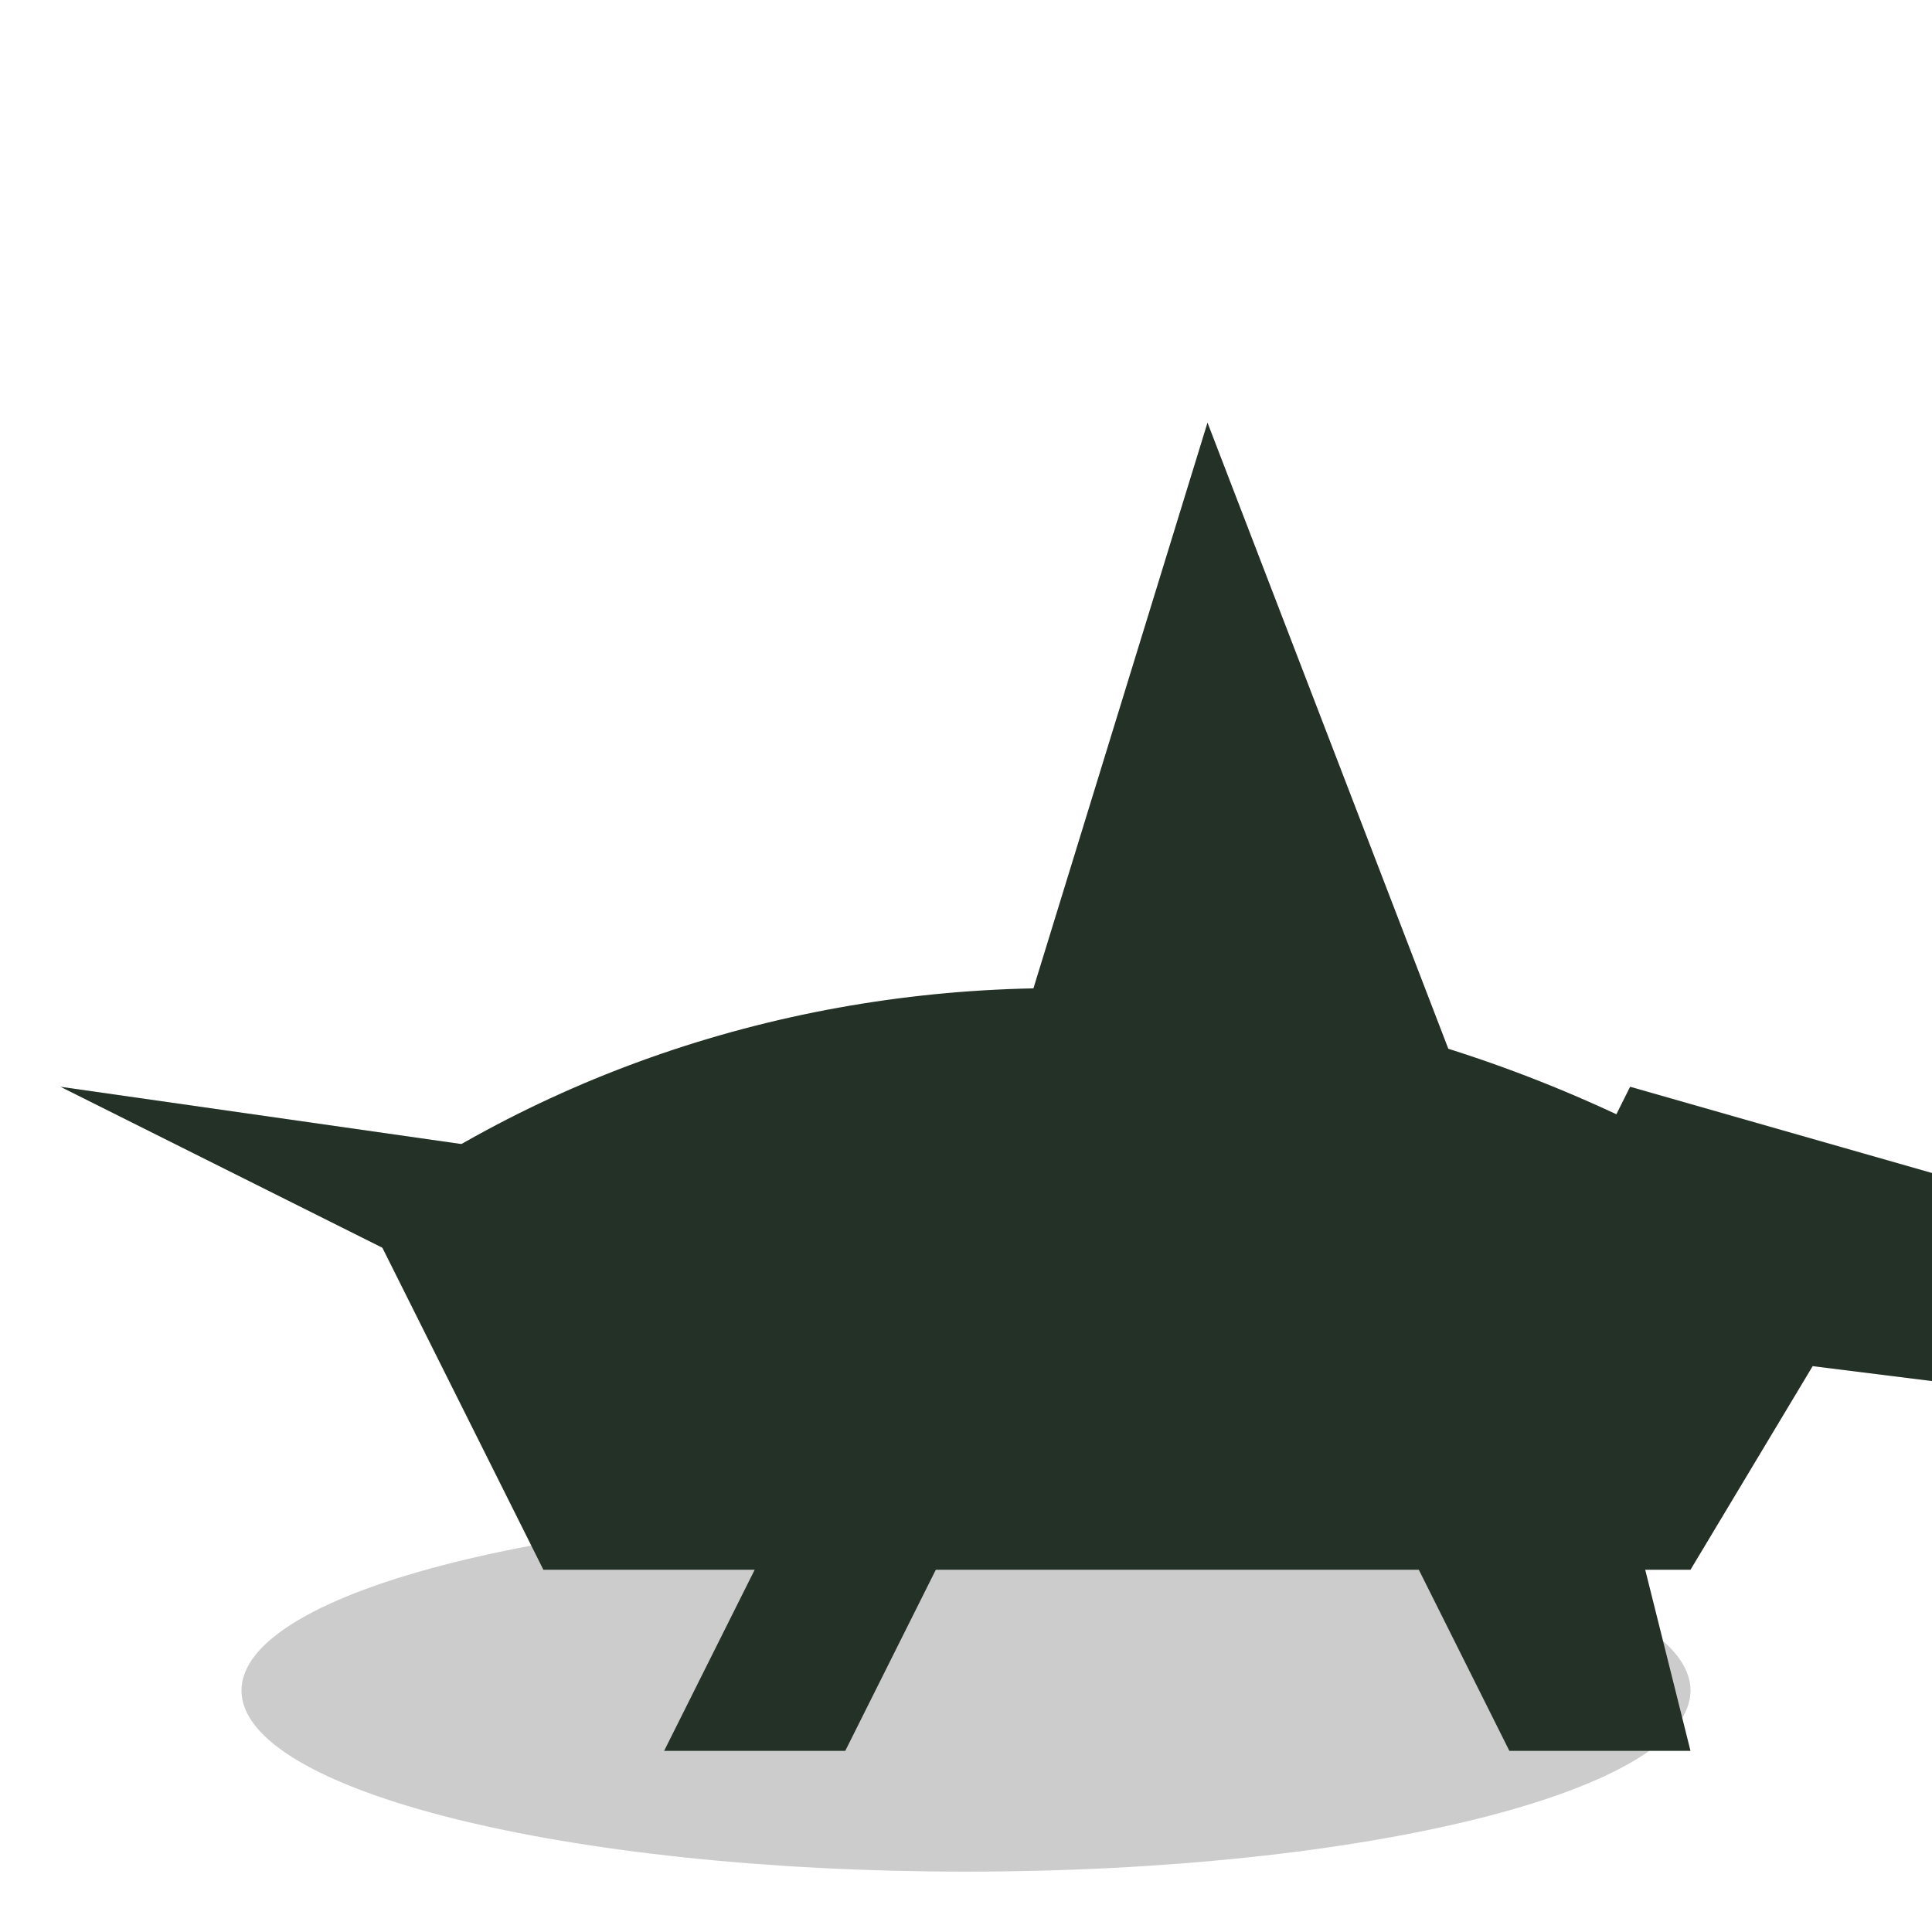
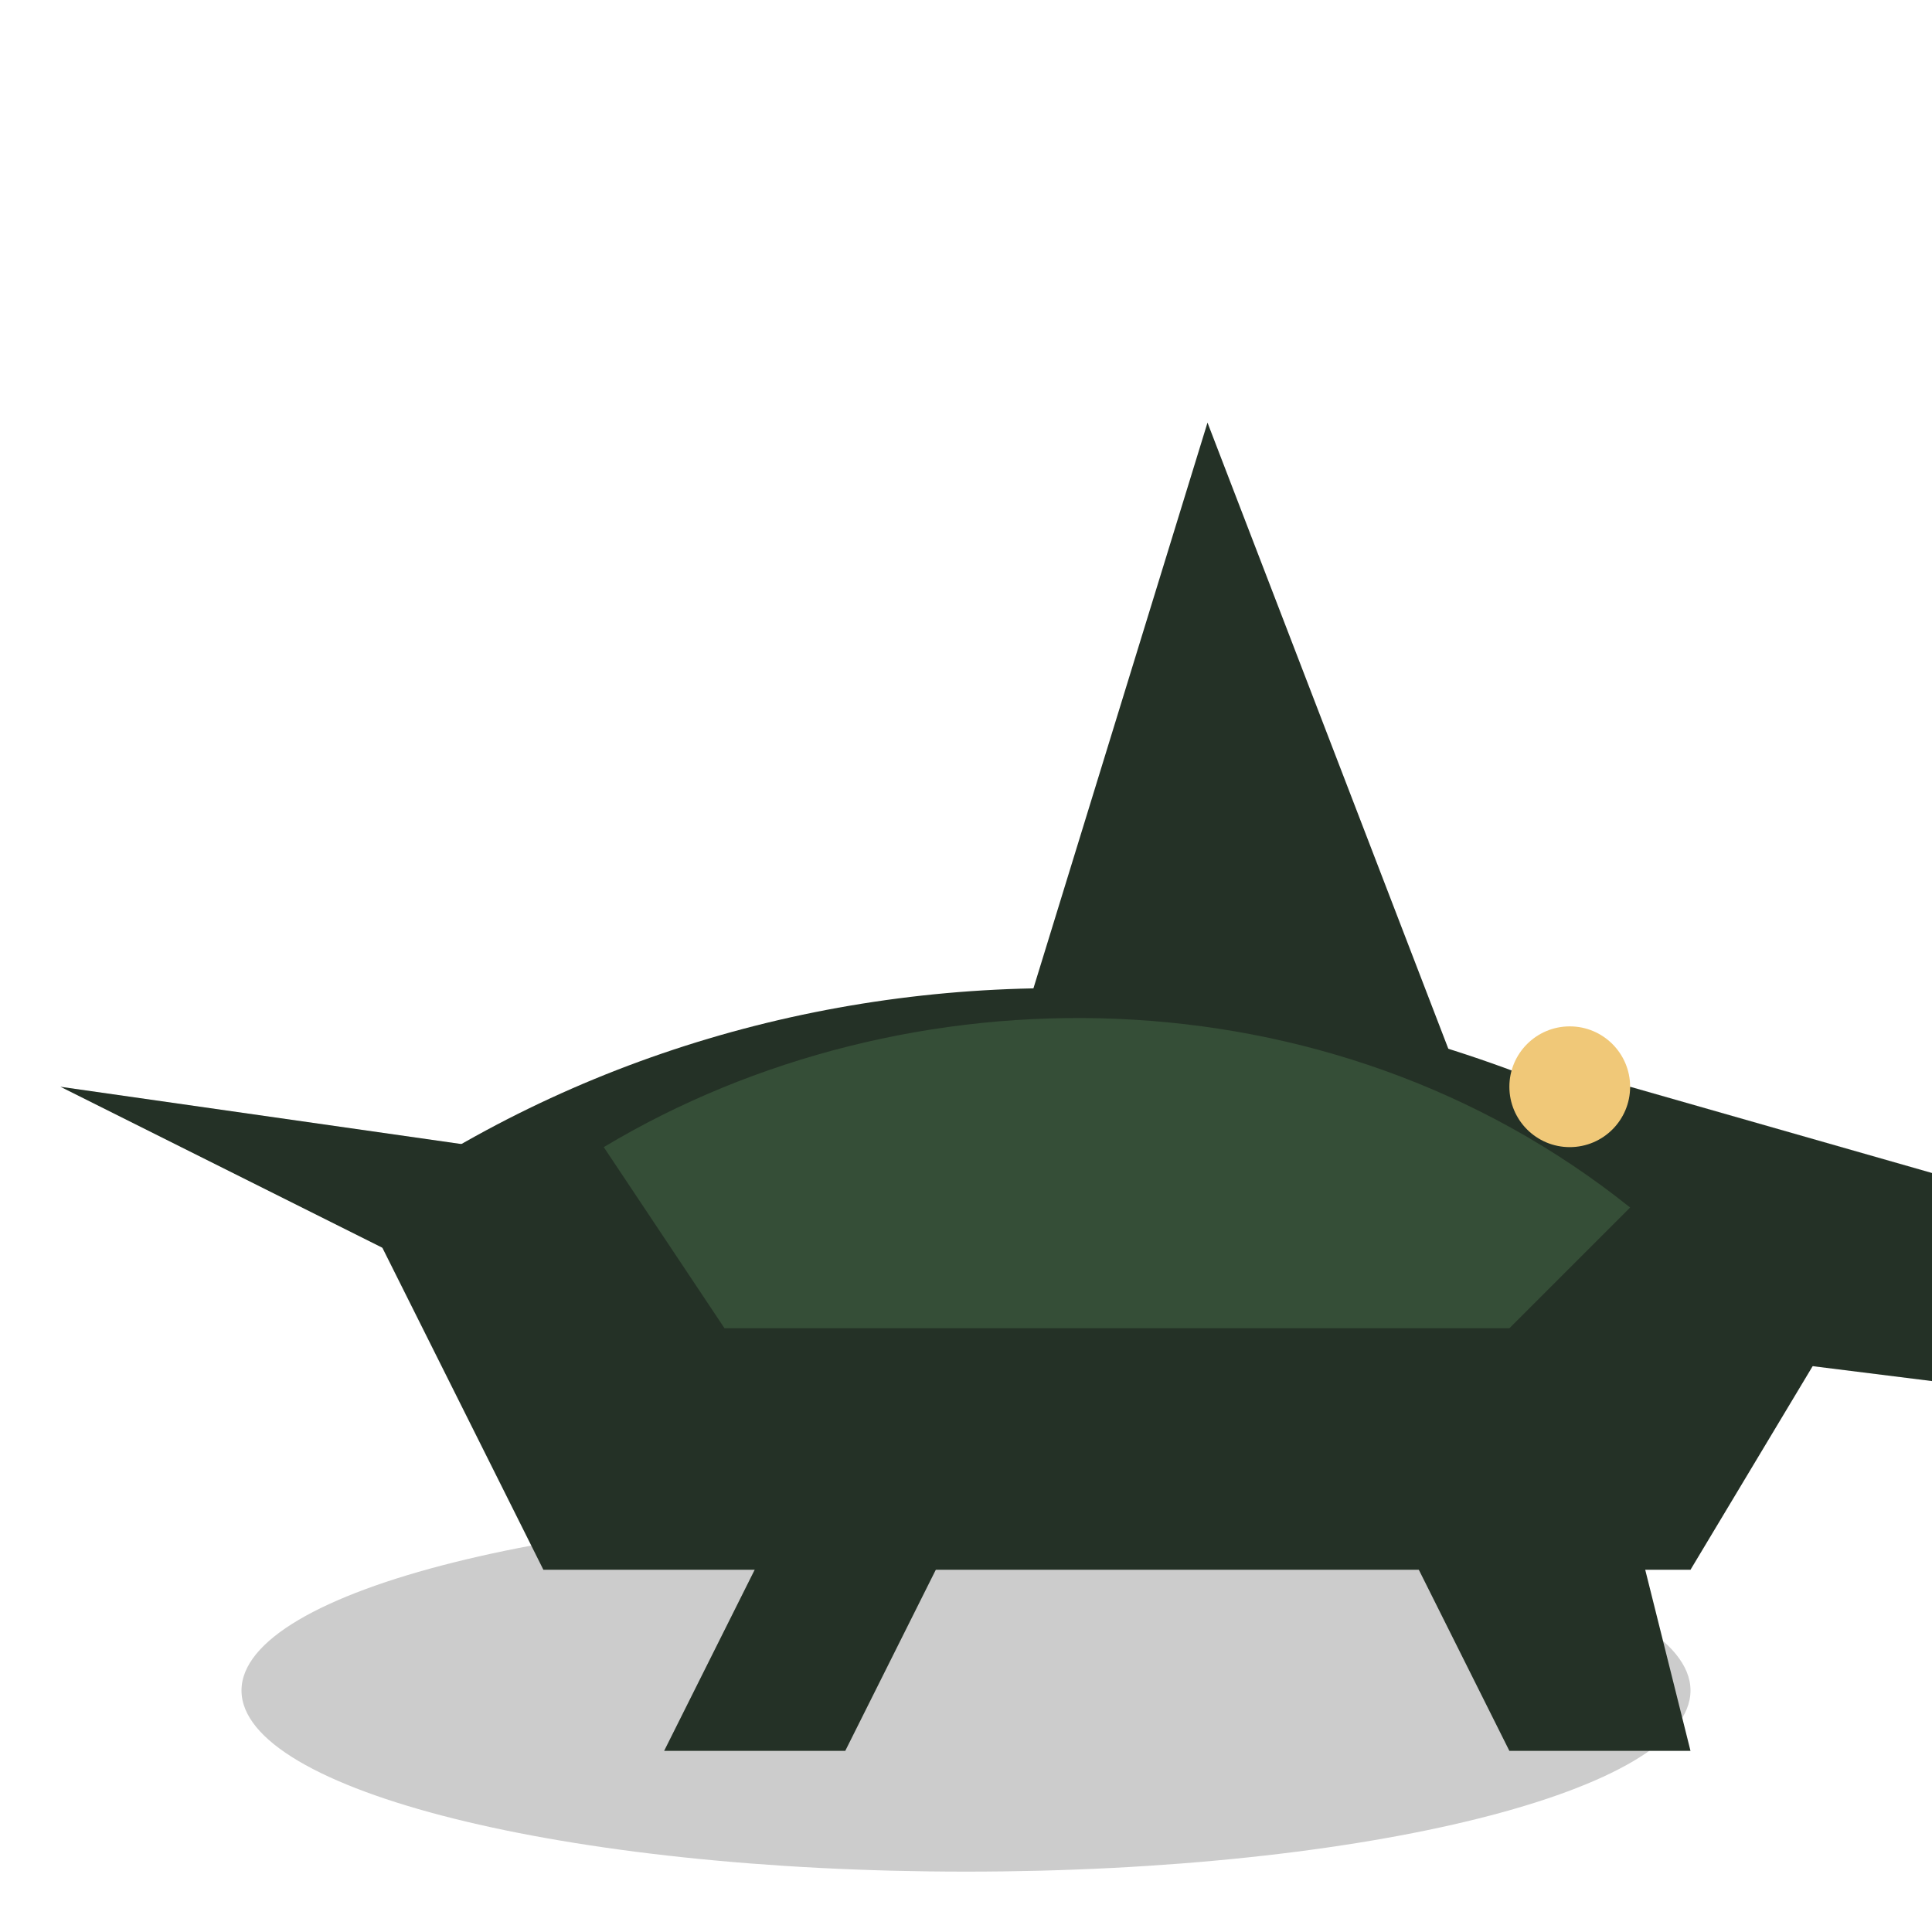
<svg xmlns="http://www.w3.org/2000/svg" width="32" height="32" viewBox="0 0 32 32" role="img" aria-label="Temporary generated dinosaur silhouette placeholder">
  <ellipse cx="16" cy="28" rx="12" ry="3" fill="#00000033" />
  <path d="M6 20c7-5 17-5 25 1l-3 5H9Z" fill="#243126" />
  <path d="M16 20l4-13 5 13Z" fill="#243126" />
  <path d="M27 18l7 2-1 3-8-1Z" fill="#243126" />
  <path d="M7 21 1 18l7 1Z" fill="#243126" />
  <path d="M13 25l-2 4h3l2-4Z" fill="#243126" />
  <path d="M23 25l2 4h3l-1-4Z" fill="#243126" />
+   <path d="M10 19c5-3 12-3 17 1l-2 2H12Z" fill="#39543a" opacity="0.82" />
+   <circle cx="26" cy="18" r="1" fill="#f0c878" />
</svg>
